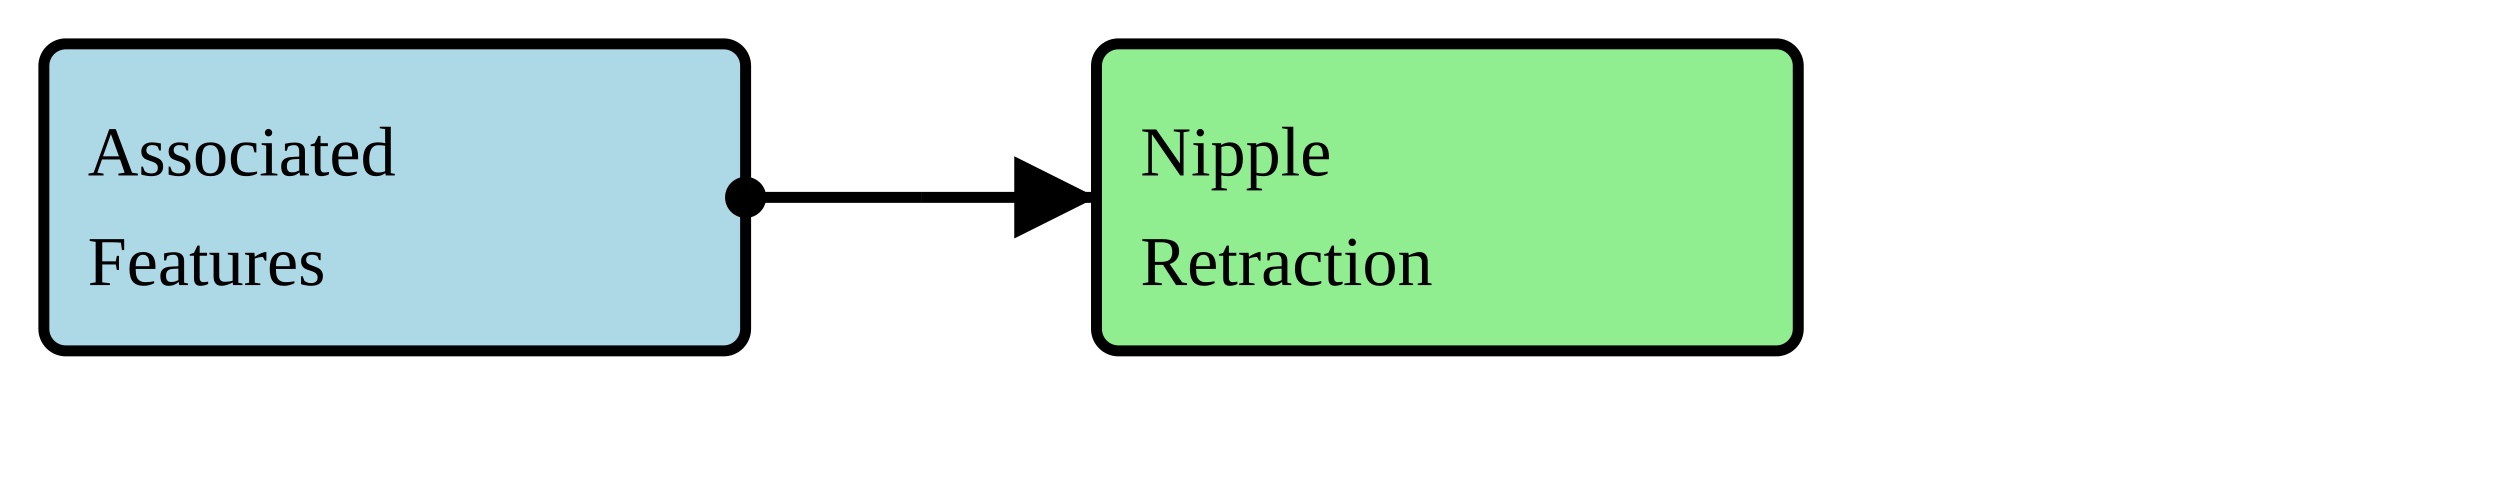
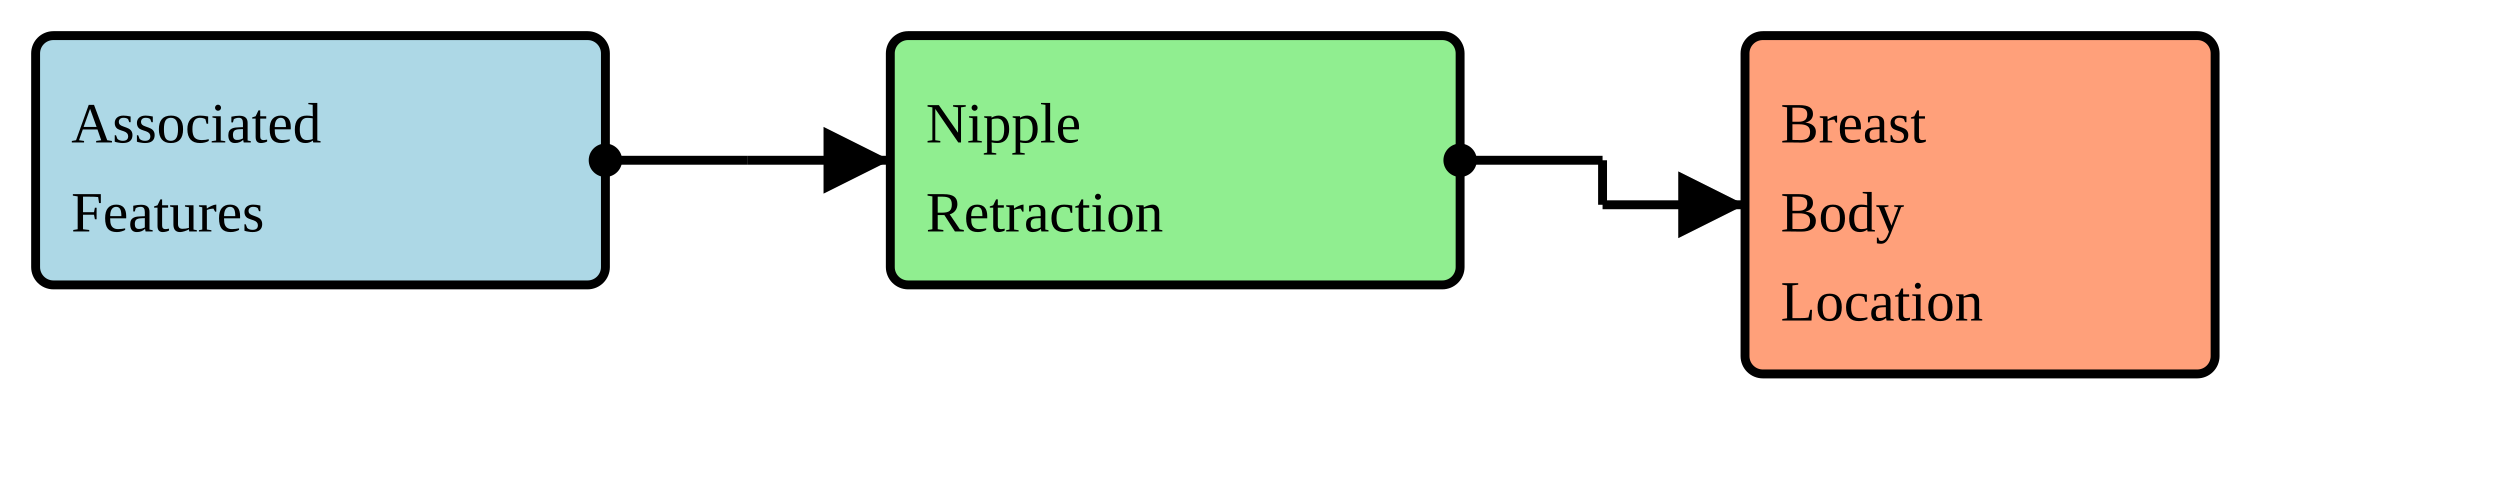
- <svg xmlns="http://www.w3.org/2000/svg" version="1.1" width="427.5" height="82.5">
+ <svg xmlns="http://www.w3.org/2000/svg" version="1.1" width="526.5" height="101.25">
  <defs>
    <marker id="arrowStart" markerWidth="3.75" markerHeight="3.75" markerUnits="px" refX="1.875" refY="1.875">
      <circle fill="Black" stroke-width="0" cx="1.875" cy="1.875" r="1.875" />
    </marker>
    <marker id="arrowEnd" markerWidth="7.5" markerHeight="7.5" markerUnits="px" refX="7.5" refY="3.75">
      <polygon fill="Black" stroke-width="0" points="0 0 7.5 3.75 0 7.5" />
    </marker>
  </defs>
  <g>
    <g>
      <rect fill="LightBlue" stroke="Black" stroke-width="1.875" x="7.5" y="7.5" width="120" height="52.5" rx="3.75" ry="3.75" />
      <a href="./StructureDefinition-BreastRadMammoAssociatedFeatures.html" target="_blank">
        <text x="15" y="30">Associated</text>
      </a>
      <a href="./StructureDefinition-BreastRadMammoAssociatedFeatures.html" target="_blank">
        <text x="15" y="48.75">Features</text>
      </a>
    </g>
    <line stroke="Black" stroke-width="1.875" marker-end="url(#arrowEnd)" x1="157.5" y1="33.75" x2="187.5" y2="33.75" />
    <line stroke="Black" stroke-width="1.875" marker-start="url(#arrowStart)" x1="127.5" y1="33.75" x2="157.5" y2="33.75" />
    <line stroke="Black" stroke-width="1.875" x1="157.5" y1="33.75" x2="157.5" y2="33.75" />
  </g>
  <g>
    <g>
      <rect fill="LightGreen" stroke="Black" stroke-width="1.875" x="187.5" y="7.5" width="120" height="52.5" rx="3.75" ry="3.75" />
      <text x="195" y="30">Nipple</text>
      <text x="195" y="48.75">Retraction</text>
    </g>
+     <line stroke="Black" stroke-width="1.875" marker-end="url(#arrowEnd)" x1="337.5" y1="43.125" x2="367.5" y2="43.125" />
+     <line stroke="Black" stroke-width="1.875" marker-start="url(#arrowStart)" x1="307.5" y1="33.75" x2="337.5" y2="33.75" />
+     <line stroke="Black" stroke-width="1.875" x1="337.5" y1="33.75" x2="337.5" y2="43.125" />
  </g>
-   <g />
+   <g>
+     <g>
+       <rect fill="LightSalmon" stroke="Black" stroke-width="1.875" x="367.5" y="7.5" width="99" height="71.25" rx="3.75" ry="3.75" />
+       <a href="./StructureDefinition-BreastBodyLocation.html" target="_blank">
+         <text x="375" y="30">Breast</text>
+       </a>
+       <a href="./StructureDefinition-BreastBodyLocation.html" target="_blank">
+         <text x="375" y="48.75">Body</text>
+       </a>
+       <a href="./StructureDefinition-BreastBodyLocation.html" target="_blank">
+         <text x="375" y="67.5">Location</text>
+       </a>
+     </g>
+   </g>
</svg>
